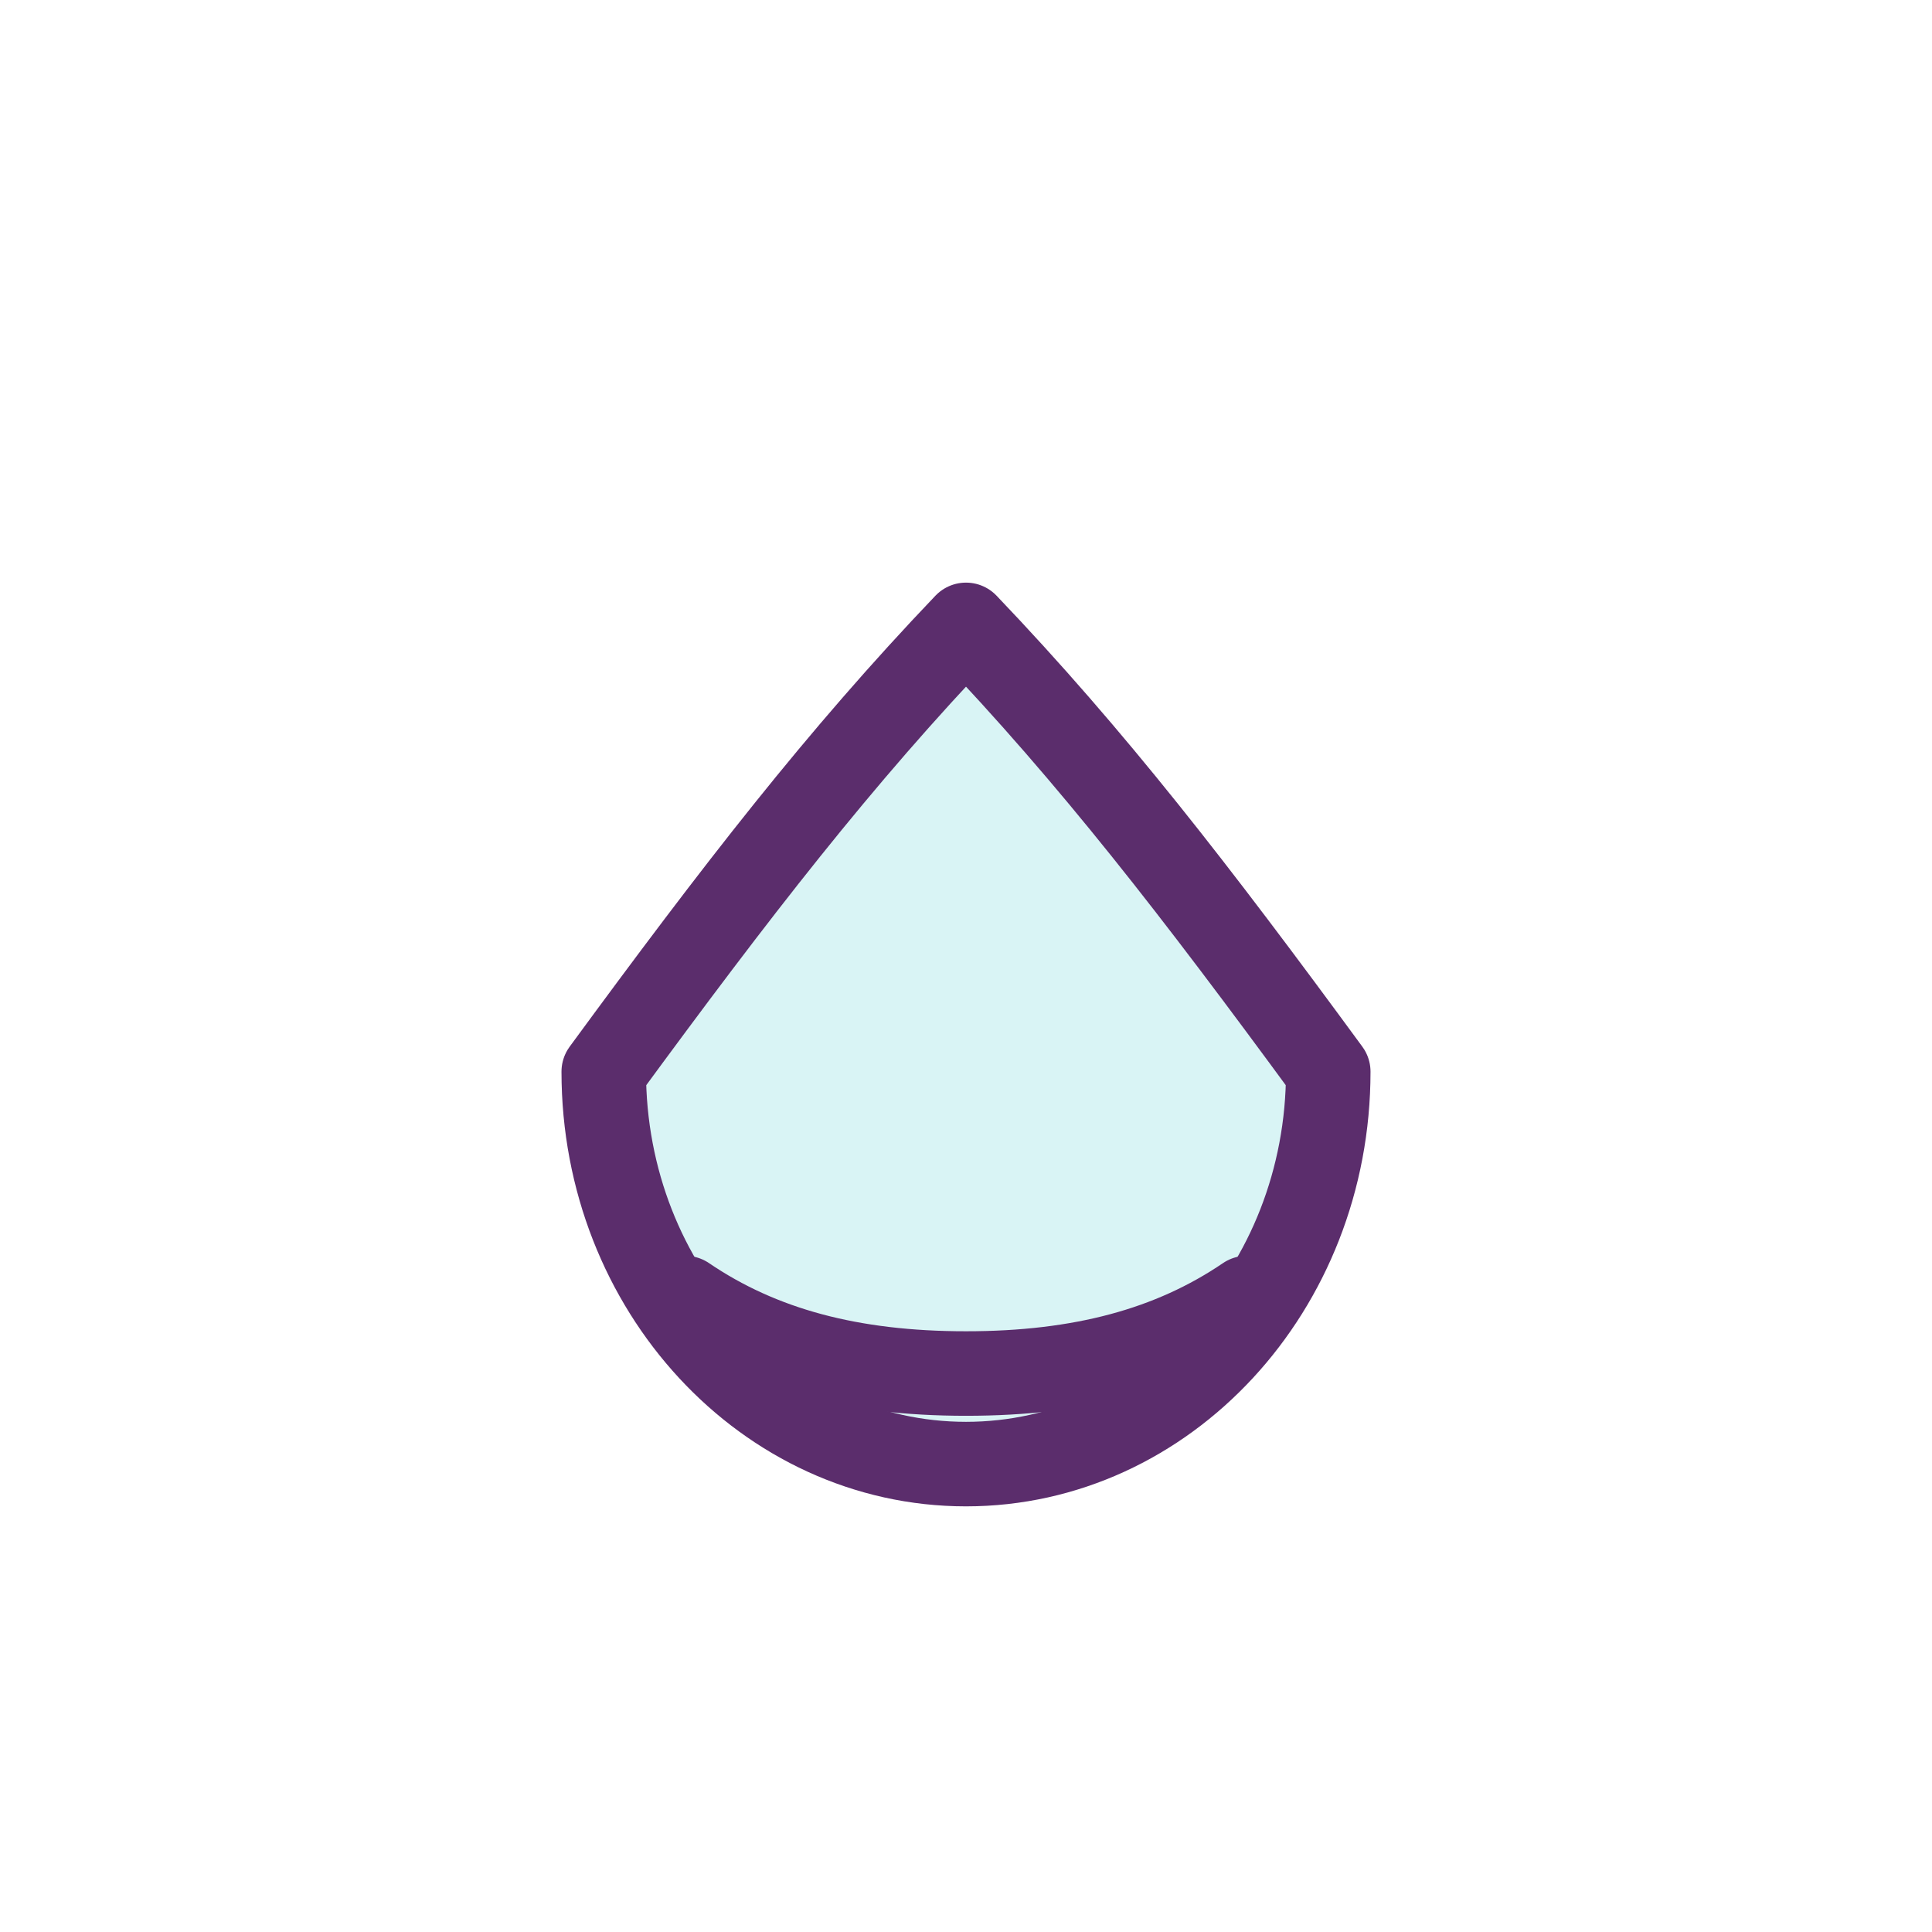
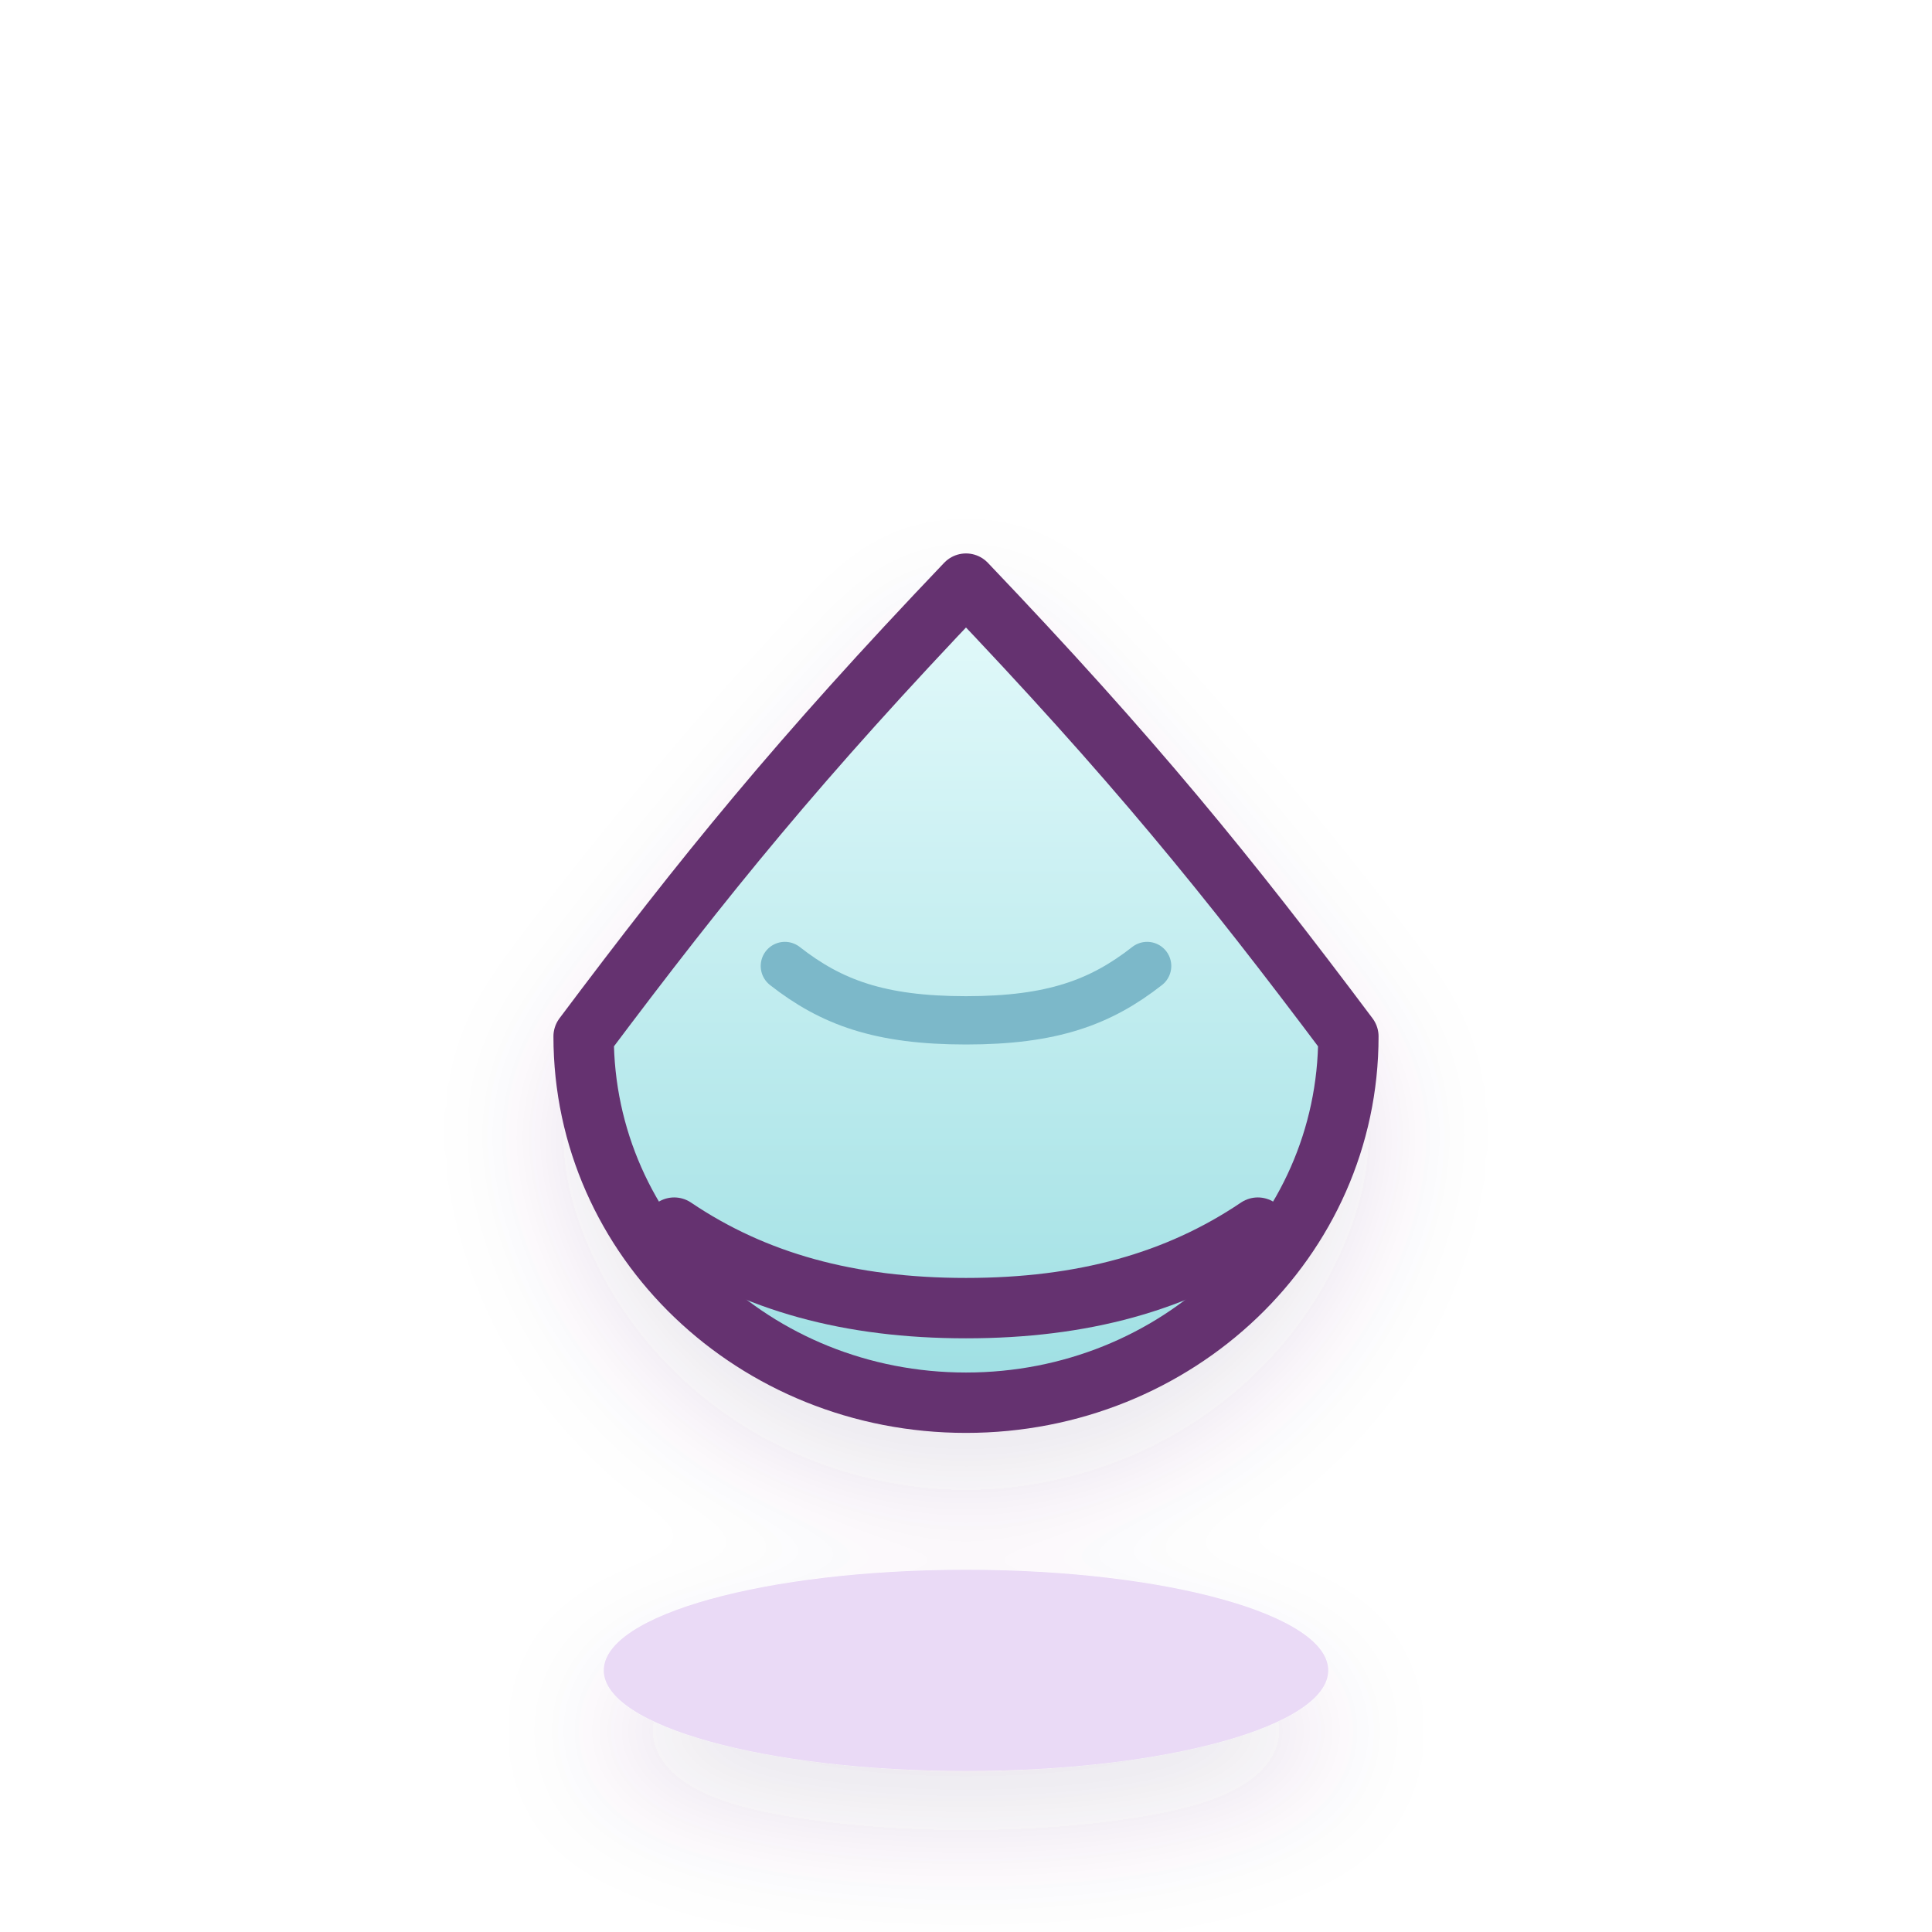
- <svg xmlns="http://www.w3.org/2000/svg" viewBox="0 0 64 64">
-   <path fill="#D9F4F5" stroke="#5B2D6C" stroke-width="2.8" stroke-linecap="round" stroke-linejoin="round" d="M20 35.5c4.4-6 7.8-10.4 12-14.8 4.2 4.4 7.6 8.8 12 14.8 0 7.2-5.4 13-12 13s-12-5.8-12-13Z" />
-   <path fill="none" stroke="#5B2D6C" stroke-width="2.8" stroke-linecap="round" d="M22.7 43c2.5 1.7 5.5 2.5 9.3 2.5s6.8-.8 9.3-2.5" />
+ <svg xmlns="http://www.w3.org/2000/svg" viewBox="0 0 96 96">
+   <defs>
+     <linearGradient id="gWater" x1="0" y1="0" x2="0" y2="1">
+       <stop offset="0" stop-color="#E4FAFB" />
+       <stop offset="1" stop-color="#9EDFE3" />
+     </linearGradient>
+     <filter id="shadow" x="-20%" y="-20%" width="140%" height="140%">
+       <feDropShadow dx="0" dy="3" stdDeviation="3" flood-color="#5B2D6C" flood-opacity=".12" />
+     </filter>
+   </defs>
+   <g filter="url(#shadow)">
+     <ellipse cx="48" cy="83" rx="18" ry="5" fill="#EADAF6" />
+     <path d="M29 51.5C35 43.5 39.7 37.7 48 29c8.3 8.7 13 14.5 19 22.5 0 10.1-8.5 18.2-19 18.2S29 61.6 29 51.5Z" fill="url(#gWater)" stroke="#653170" stroke-width="3" stroke-linejoin="round" />
+     <path d="M33.5 61c4 2.7 8.7 4 14.5 4s10.5-1.3 14.5-4" fill="none" stroke="#653170" stroke-width="3" stroke-linecap="round" />
+     <path d="M39 48c2.3 1.8 4.7 2.7 9 2.7S54.7 49.8 57 48" fill="none" stroke="#7BB8C9" stroke-width="2.4" stroke-linecap="round" />
+   </g>
</svg>
